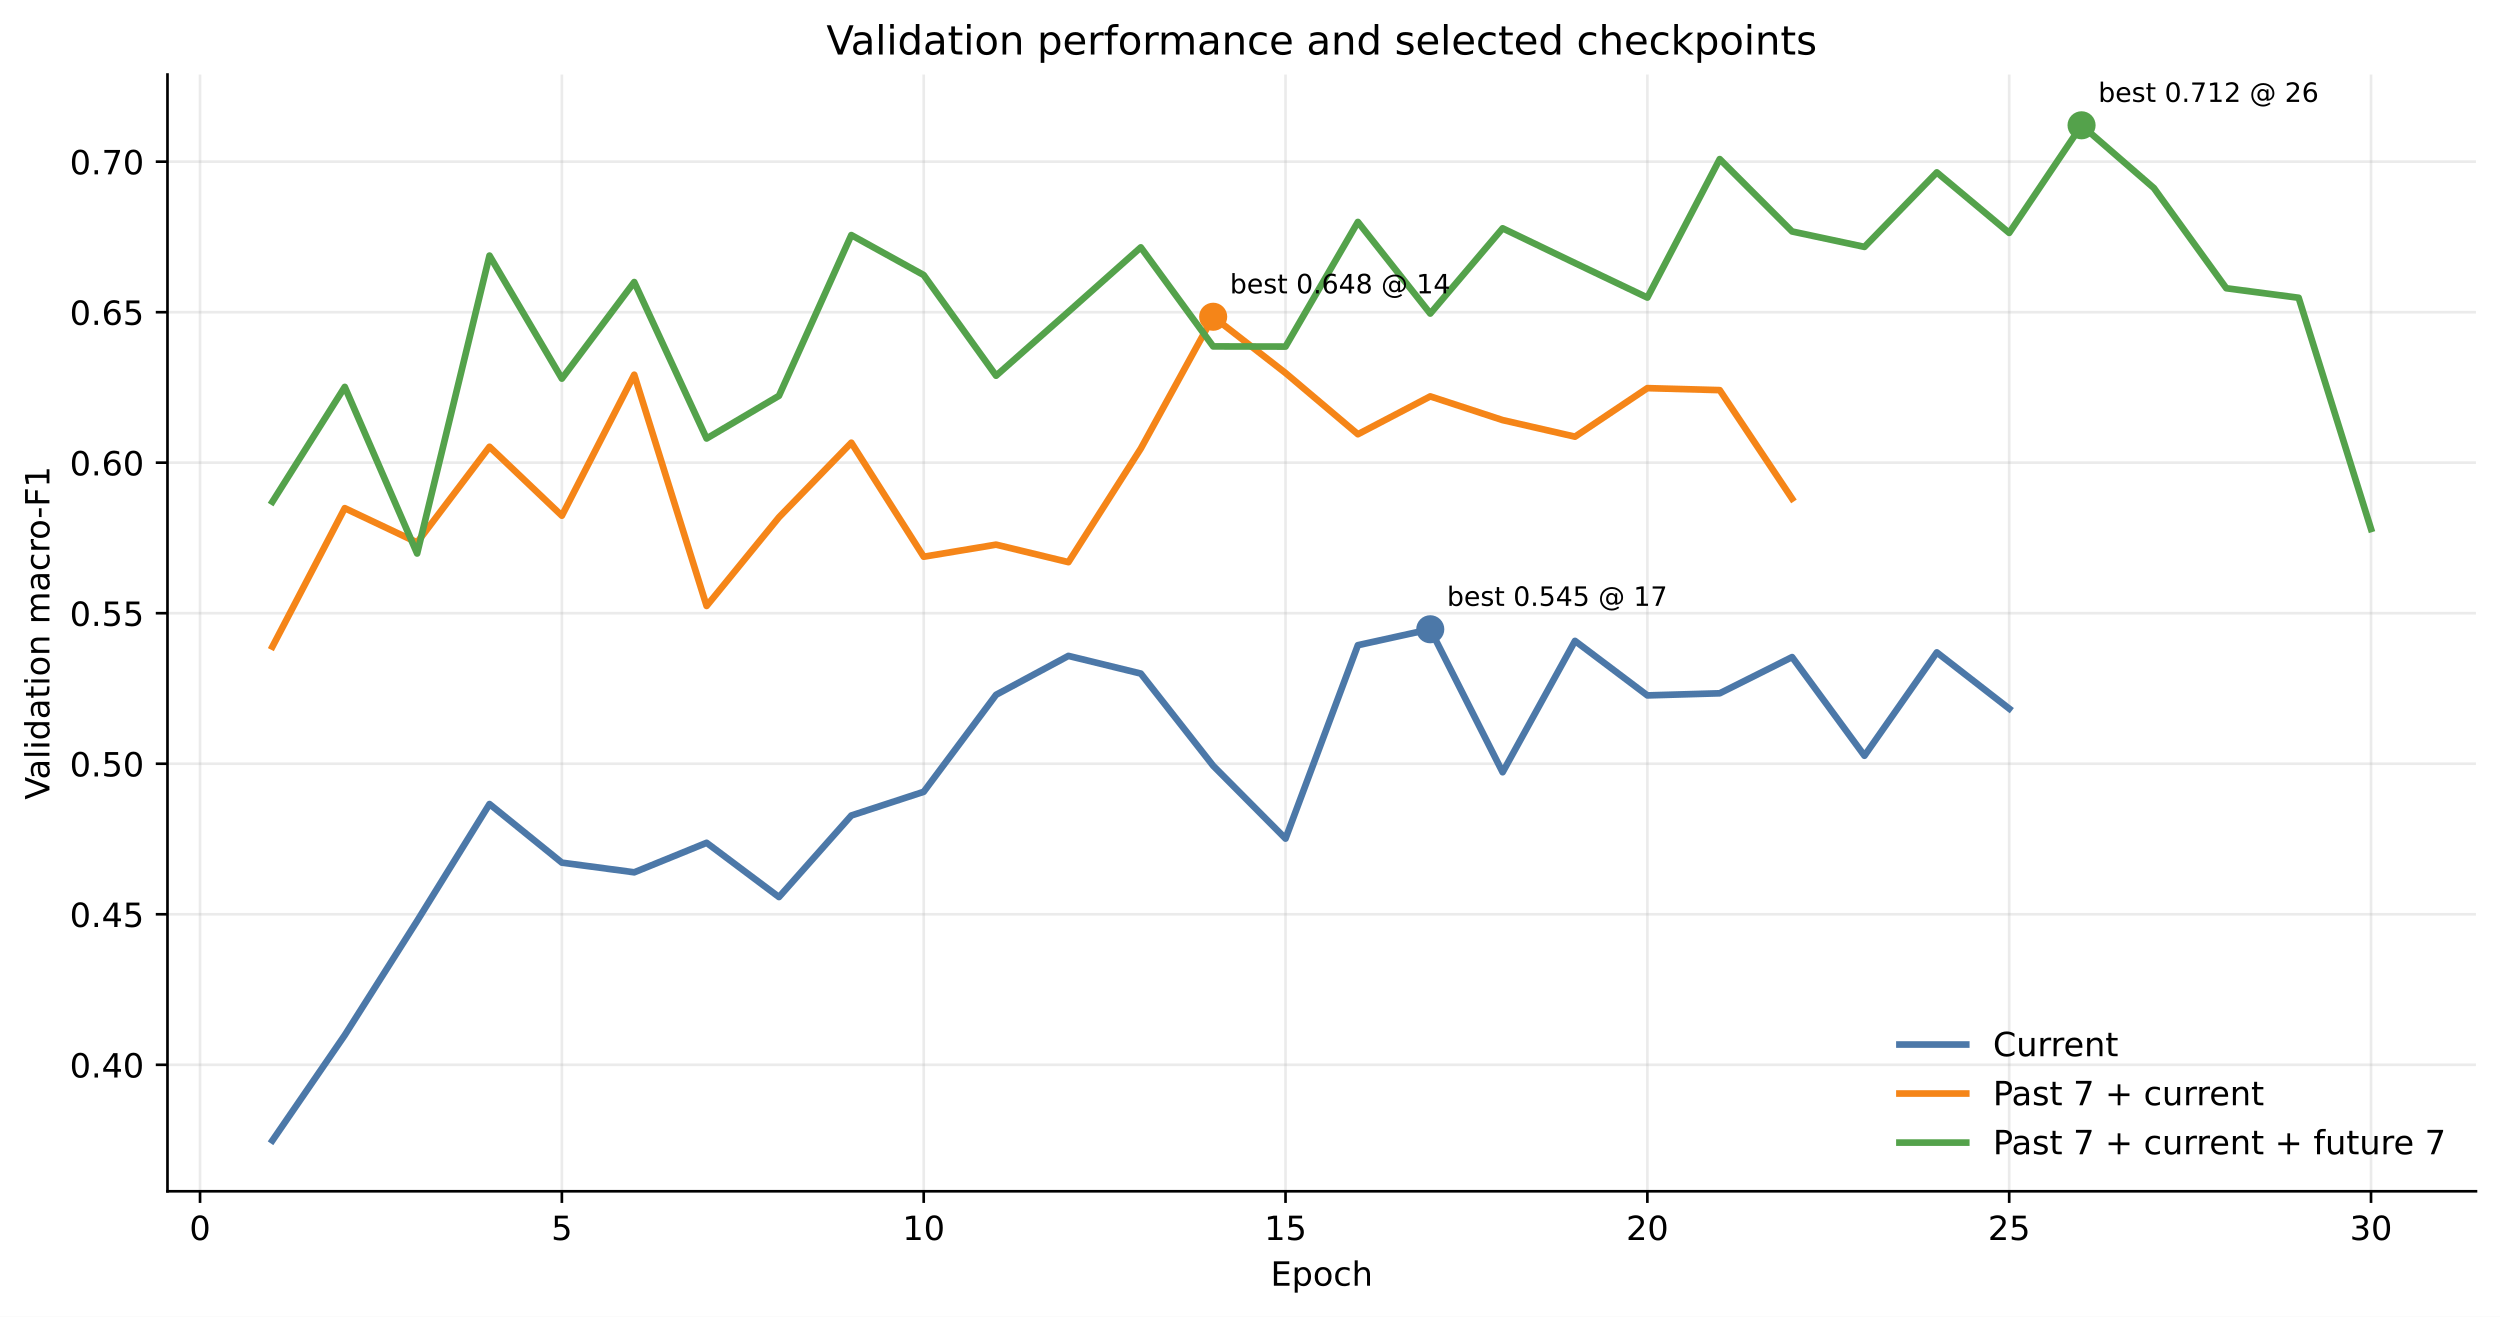
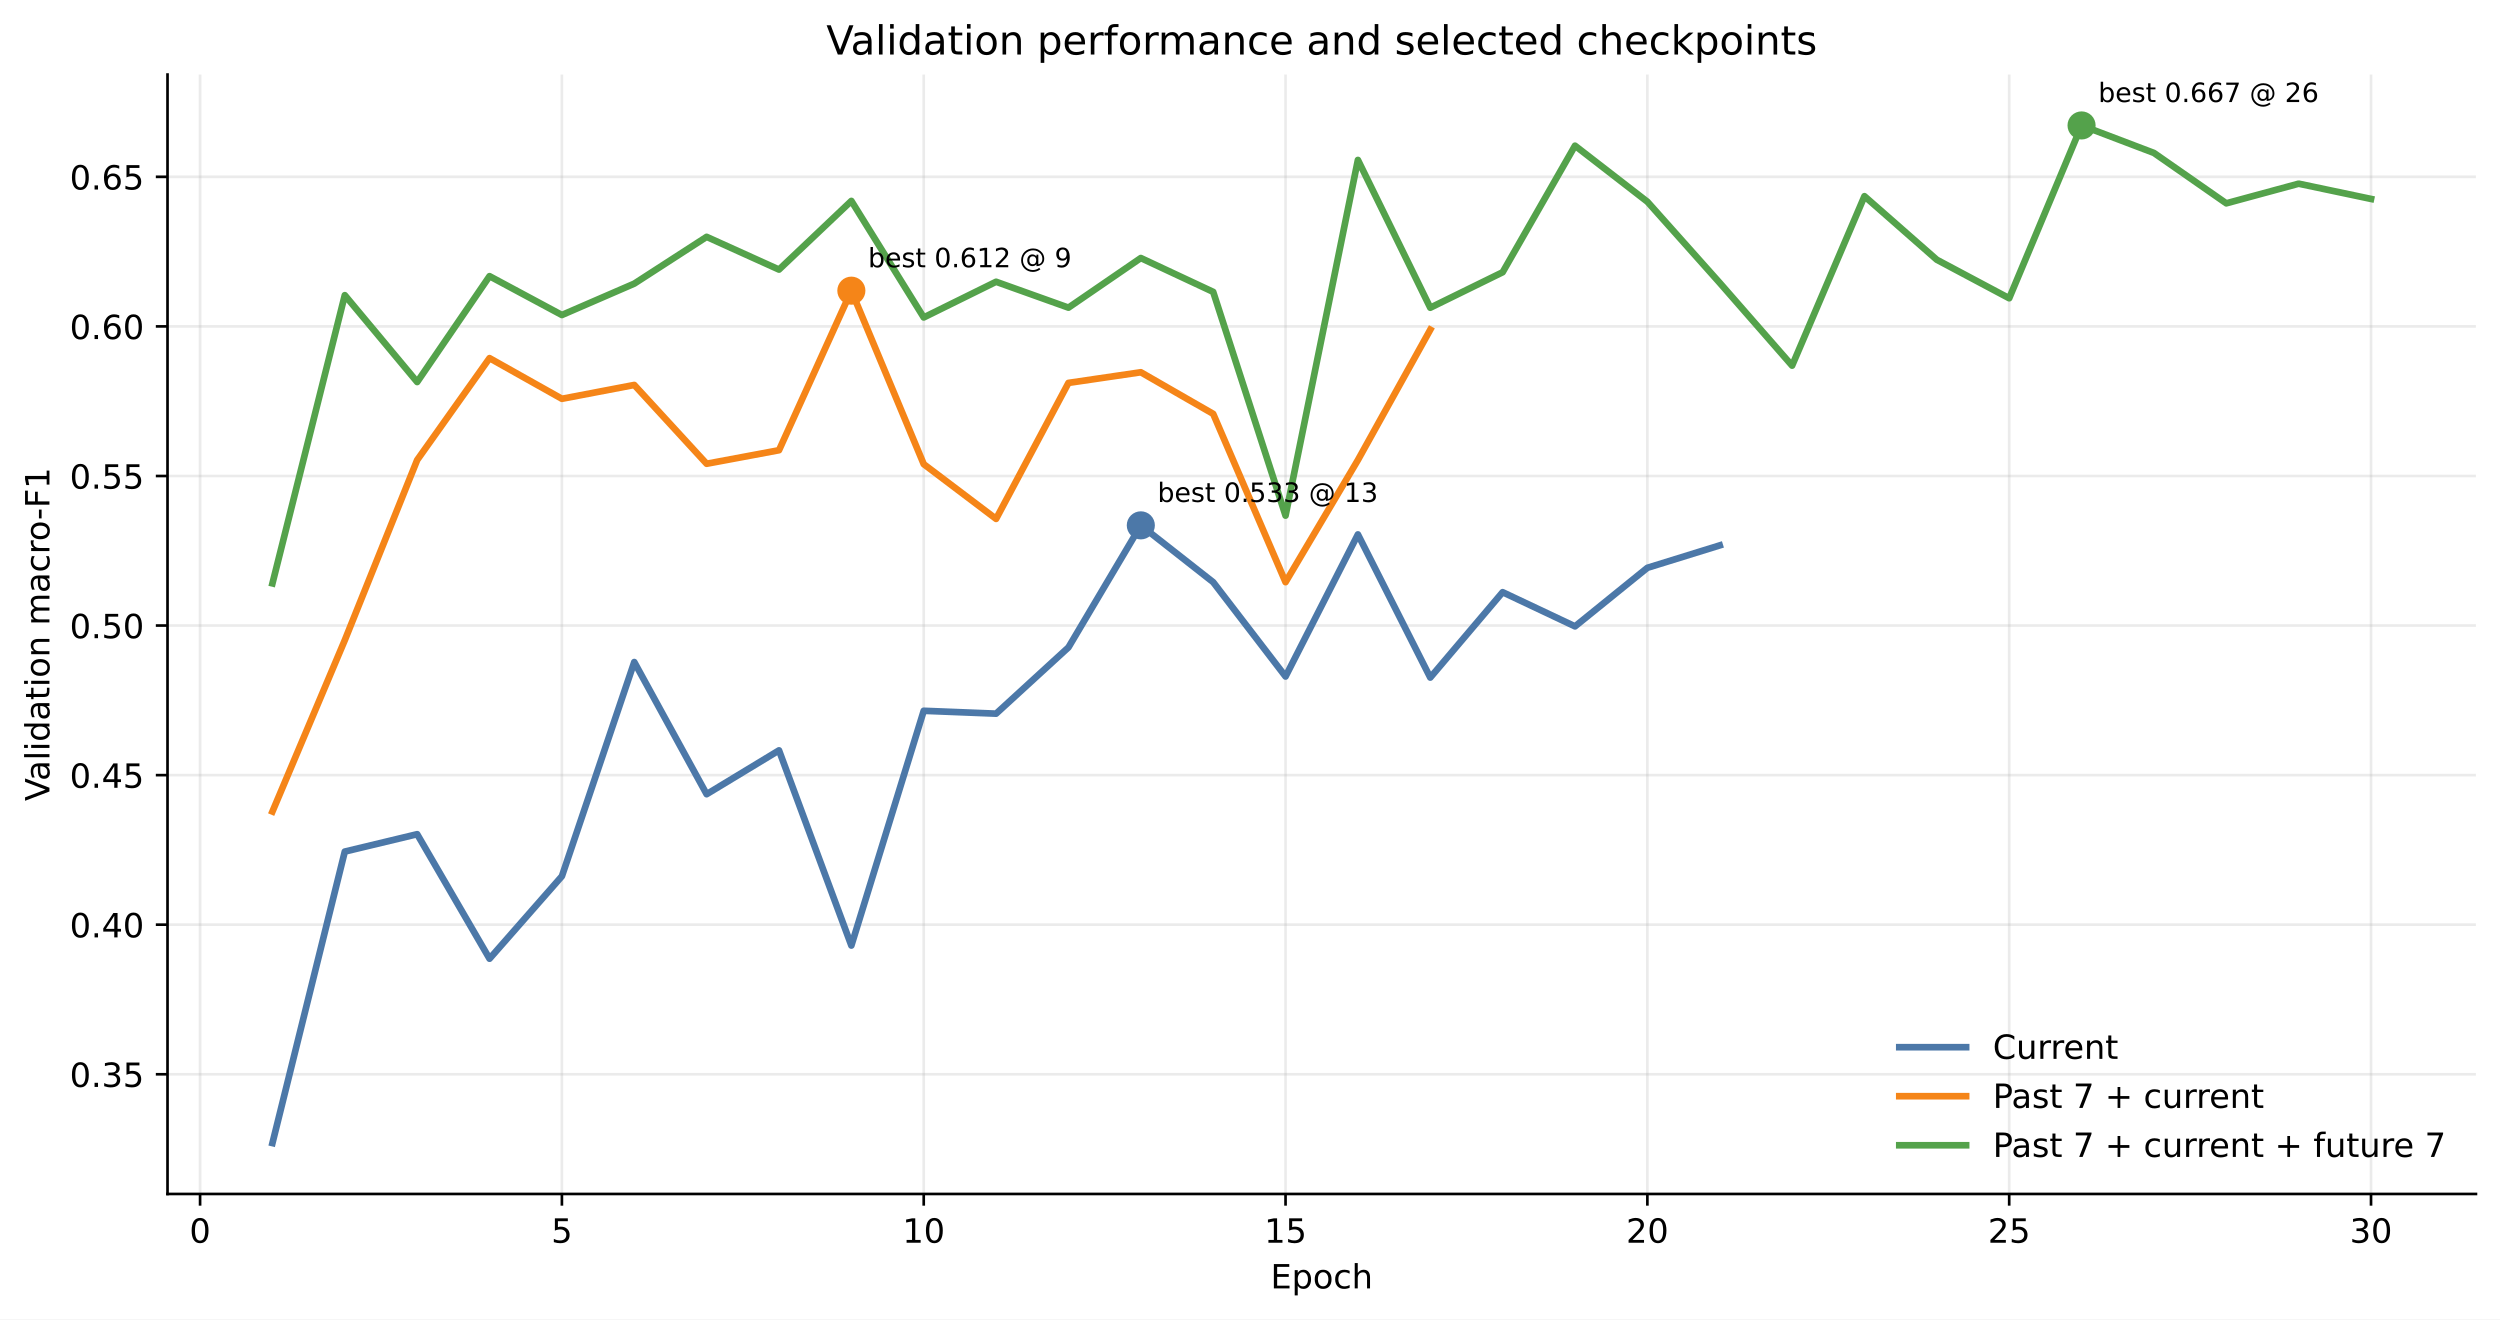
- <svg xmlns="http://www.w3.org/2000/svg" xmlns:xlink="http://www.w3.org/1999/xlink" width="748.524pt" height="394.234pt" viewBox="0 0 748.524 394.234" version="1.1">
+ <svg xmlns="http://www.w3.org/2000/svg" xmlns:xlink="http://www.w3.org/1999/xlink" width="748.344pt" height="394.954pt" viewBox="0 0 748.344 394.954" version="1.1">
  <defs>
    <style type="text/css">*{stroke-linejoin: round; stroke-linecap: butt}</style>
  </defs>
  <g id="figure_1">
    <g id="patch_1">
-       <path d="M 0 394.234 L 748.524 394.234 L 748.524 0 L 0 0 z " style="fill: #ffffff" />
+       <path d="M 0 394.954 L 748.344 394.954 L 748.344 0 L 0 0 z " style="fill: #ffffff" />
    </g>
    <g id="axes_1">
      <g id="patch_2">
-         <path d="M 50.144 356.678 L 741.324 356.678 L 741.324 22.318 L 50.144 22.318 z " style="fill: #ffffff" />
+         <path d="M 50.144 357.398 L 741.144 357.398 L 741.144 22.318 L 50.144 22.318 z " style="fill: #ffffff" />
      </g>
      <g id="matplotlib.axis_1">
        <g id="xtick_1">
          <g id="line2d_1">
-             <path d="M 59.894 356.678 L 59.894 22.318 " clip-path="url(#p2933332186)" style="fill: none; stroke: #b0b0b0; stroke-opacity: 0.25; stroke-width: 0.8; stroke-linecap: square" />
+             <path d="M 59.891 357.398 L 59.891 22.318 " clip-path="url(#p6f0dcf1106)" style="fill: none; stroke: #b0b0b0; stroke-opacity: 0.25; stroke-width: 0.8; stroke-linecap: square" />
          </g>
          <g id="line2d_2">
            <defs>
-               <path id="mab74f48cef" d="M 0 0 L 0 3.5 " style="stroke: #000000; stroke-width: 0.8" />
+               <path id="m37e0814c75" d="M 0 0 L 0 3.5 " style="stroke: #000000; stroke-width: 0.8" />
            </defs>
            <g>
-               <use xlink:href="#mab74f48cef" x="59.894" y="356.678" style="stroke: #000000; stroke-width: 0.8" />
+               <use xlink:href="#m37e0814c75" x="59.891" y="357.398" style="stroke: #000000; stroke-width: 0.8" />
            </g>
          </g>
          <g id="text_1">
-             <text style="font-size: 10px; font-family: 'DejaVu Sans'; text-anchor: middle" x="59.894" y="371.277" transform="rotate(-0 59.89394 371.2766)">0</text>
+             <text style="font-size: 10px; font-family: 'DejaVu Sans'; text-anchor: middle" x="59.891" y="371.997" transform="rotate(-0 59.8914 371.9966)">0</text>
          </g>
        </g>
        <g id="xtick_2">
          <g id="line2d_3">
-             <path d="M 168.229 356.678 L 168.229 22.318 " clip-path="url(#p2933332186)" style="fill: none; stroke: #b0b0b0; stroke-opacity: 0.25; stroke-width: 0.8; stroke-linecap: square" />
+             <path d="M 168.199 357.398 L 168.199 22.318 " clip-path="url(#p6f0dcf1106)" style="fill: none; stroke: #b0b0b0; stroke-opacity: 0.25; stroke-width: 0.8; stroke-linecap: square" />
          </g>
          <g id="line2d_4">
            <g>
-               <use xlink:href="#mab74f48cef" x="168.229" y="356.678" style="stroke: #000000; stroke-width: 0.8" />
+               <use xlink:href="#m37e0814c75" x="168.199" y="357.398" style="stroke: #000000; stroke-width: 0.8" />
            </g>
          </g>
          <g id="text_2">
-             <text style="font-size: 10px; font-family: 'DejaVu Sans'; text-anchor: middle" x="168.229" y="371.277" transform="rotate(-0 168.2294 371.2766)">5</text>
+             <text style="font-size: 10px; font-family: 'DejaVu Sans'; text-anchor: middle" x="168.199" y="371.997" transform="rotate(-0 168.1986 371.9966)">5</text>
          </g>
        </g>
        <g id="xtick_3">
          <g id="line2d_5">
-             <path d="M 276.565 356.678 L 276.565 22.318 " clip-path="url(#p2933332186)" style="fill: none; stroke: #b0b0b0; stroke-opacity: 0.25; stroke-width: 0.8; stroke-linecap: square" />
+             <path d="M 276.506 357.398 L 276.506 22.318 " clip-path="url(#p6f0dcf1106)" style="fill: none; stroke: #b0b0b0; stroke-opacity: 0.25; stroke-width: 0.8; stroke-linecap: square" />
          </g>
          <g id="line2d_6">
            <g>
-               <use xlink:href="#mab74f48cef" x="276.565" y="356.678" style="stroke: #000000; stroke-width: 0.8" />
+               <use xlink:href="#m37e0814c75" x="276.506" y="357.398" style="stroke: #000000; stroke-width: 0.8" />
            </g>
          </g>
          <g id="text_3">
-             <text style="font-size: 10px; font-family: 'DejaVu Sans'; text-anchor: middle" x="276.565" y="371.277" transform="rotate(-0 276.5648 371.2766)">10</text>
+             <text style="font-size: 10px; font-family: 'DejaVu Sans'; text-anchor: middle" x="276.506" y="371.997" transform="rotate(-0 276.5058 371.9966)">10</text>
          </g>
        </g>
        <g id="xtick_4">
          <g id="line2d_7">
-             <path d="M 384.9 356.678 L 384.9 22.318 " clip-path="url(#p2933332186)" style="fill: none; stroke: #b0b0b0; stroke-opacity: 0.25; stroke-width: 0.8; stroke-linecap: square" />
+             <path d="M 384.813 357.398 L 384.813 22.318 " clip-path="url(#p6f0dcf1106)" style="fill: none; stroke: #b0b0b0; stroke-opacity: 0.25; stroke-width: 0.8; stroke-linecap: square" />
          </g>
          <g id="line2d_8">
            <g>
-               <use xlink:href="#mab74f48cef" x="384.9" y="356.678" style="stroke: #000000; stroke-width: 0.8" />
+               <use xlink:href="#m37e0814c75" x="384.813" y="357.398" style="stroke: #000000; stroke-width: 0.8" />
            </g>
          </g>
          <g id="text_4">
-             <text style="font-size: 10px; font-family: 'DejaVu Sans'; text-anchor: middle" x="384.9" y="371.277" transform="rotate(-0 384.9002 371.2766)">15</text>
+             <text style="font-size: 10px; font-family: 'DejaVu Sans'; text-anchor: middle" x="384.813" y="371.997" transform="rotate(-0 384.813 371.9966)">15</text>
          </g>
        </g>
        <g id="xtick_5">
          <g id="line2d_9">
-             <path d="M 493.236 356.678 L 493.236 22.318 " clip-path="url(#p2933332186)" style="fill: none; stroke: #b0b0b0; stroke-opacity: 0.25; stroke-width: 0.8; stroke-linecap: square" />
+             <path d="M 493.12 357.398 L 493.12 22.318 " clip-path="url(#p6f0dcf1106)" style="fill: none; stroke: #b0b0b0; stroke-opacity: 0.25; stroke-width: 0.8; stroke-linecap: square" />
          </g>
          <g id="line2d_10">
            <g>
-               <use xlink:href="#mab74f48cef" x="493.236" y="356.678" style="stroke: #000000; stroke-width: 0.8" />
+               <use xlink:href="#m37e0814c75" x="493.12" y="357.398" style="stroke: #000000; stroke-width: 0.8" />
            </g>
          </g>
          <g id="text_5">
-             <text style="font-size: 10px; font-family: 'DejaVu Sans'; text-anchor: middle" x="493.236" y="371.277" transform="rotate(-0 493.2356 371.2766)">20</text>
+             <text style="font-size: 10px; font-family: 'DejaVu Sans'; text-anchor: middle" x="493.12" y="371.997" transform="rotate(-0 493.1202 371.9966)">20</text>
          </g>
        </g>
        <g id="xtick_6">
          <g id="line2d_11">
-             <path d="M 601.571 356.678 L 601.571 22.318 " clip-path="url(#p2933332186)" style="fill: none; stroke: #b0b0b0; stroke-opacity: 0.25; stroke-width: 0.8; stroke-linecap: square" />
+             <path d="M 601.427 357.398 L 601.427 22.318 " clip-path="url(#p6f0dcf1106)" style="fill: none; stroke: #b0b0b0; stroke-opacity: 0.25; stroke-width: 0.8; stroke-linecap: square" />
          </g>
          <g id="line2d_12">
            <g>
-               <use xlink:href="#mab74f48cef" x="601.571" y="356.678" style="stroke: #000000; stroke-width: 0.8" />
+               <use xlink:href="#m37e0814c75" x="601.427" y="357.398" style="stroke: #000000; stroke-width: 0.8" />
            </g>
          </g>
          <g id="text_6">
-             <text style="font-size: 10px; font-family: 'DejaVu Sans'; text-anchor: middle" x="601.571" y="371.277" transform="rotate(-0 601.5711 371.2766)">25</text>
+             <text style="font-size: 10px; font-family: 'DejaVu Sans'; text-anchor: middle" x="601.427" y="371.997" transform="rotate(-0 601.4274 371.9966)">25</text>
          </g>
        </g>
        <g id="xtick_7">
          <g id="line2d_13">
-             <path d="M 709.906 356.678 L 709.906 22.318 " clip-path="url(#p2933332186)" style="fill: none; stroke: #b0b0b0; stroke-opacity: 0.25; stroke-width: 0.8; stroke-linecap: square" />
+             <path d="M 709.735 357.398 L 709.735 22.318 " clip-path="url(#p6f0dcf1106)" style="fill: none; stroke: #b0b0b0; stroke-opacity: 0.25; stroke-width: 0.8; stroke-linecap: square" />
          </g>
          <g id="line2d_14">
            <g>
-               <use xlink:href="#mab74f48cef" x="709.906" y="356.678" style="stroke: #000000; stroke-width: 0.8" />
+               <use xlink:href="#m37e0814c75" x="709.735" y="357.398" style="stroke: #000000; stroke-width: 0.8" />
            </g>
          </g>
          <g id="text_7">
-             <text style="font-size: 10px; font-family: 'DejaVu Sans'; text-anchor: middle" x="709.906" y="371.277" transform="rotate(-0 709.9065 371.2766)">30</text>
+             <text style="font-size: 10px; font-family: 'DejaVu Sans'; text-anchor: middle" x="709.735" y="371.997" transform="rotate(-0 709.7347 371.9966)">30</text>
          </g>
        </g>
        <g id="text_8">
-           <text style="font-size: 10px; font-family: 'DejaVu Sans'; text-anchor: middle" x="395.734" y="384.955" transform="rotate(-0 395.7337 384.9547)">Epoch</text>
+           <text style="font-size: 10px; font-family: 'DejaVu Sans'; text-anchor: middle" x="395.644" y="385.675" transform="rotate(-0 395.6438 385.6747)">Epoch</text>
        </g>
      </g>
      <g id="matplotlib.axis_2">
        <g id="ytick_1">
          <g id="line2d_15">
-             <path d="M 50.144 318.814 L 741.324 318.814 " clip-path="url(#p2933332186)" style="fill: none; stroke: #b0b0b0; stroke-opacity: 0.25; stroke-width: 0.8; stroke-linecap: square" />
+             <path d="M 50.144 321.561 L 741.144 321.561 " clip-path="url(#p6f0dcf1106)" style="fill: none; stroke: #b0b0b0; stroke-opacity: 0.25; stroke-width: 0.8; stroke-linecap: square" />
          </g>
          <g id="line2d_16">
            <defs>
-               <path id="mbfc14d8f68" d="M 0 0 L -3.5 0 " style="stroke: #000000; stroke-width: 0.8" />
+               <path id="m75dcc6b394" d="M 0 0 L -3.5 0 " style="stroke: #000000; stroke-width: 0.8" />
            </defs>
            <g>
-               <use xlink:href="#mbfc14d8f68" x="50.144" y="318.814" style="stroke: #000000; stroke-width: 0.8" />
+               <use xlink:href="#m75dcc6b394" x="50.144" y="321.561" style="stroke: #000000; stroke-width: 0.8" />
            </g>
          </g>
          <g id="text_9">
-             <text style="font-size: 10px; font-family: 'DejaVu Sans'; text-anchor: end" x="43.144" y="322.613" transform="rotate(-0 43.14375 322.6127)">0.40</text>
+             <text style="font-size: 10px; font-family: 'DejaVu Sans'; text-anchor: end" x="43.144" y="325.36" transform="rotate(-0 43.14375 325.3603)">0.35</text>
          </g>
        </g>
        <g id="ytick_2">
          <g id="line2d_17">
-             <path d="M 50.144 273.744 L 741.324 273.744 " clip-path="url(#p2933332186)" style="fill: none; stroke: #b0b0b0; stroke-opacity: 0.25; stroke-width: 0.8; stroke-linecap: square" />
+             <path d="M 50.144 276.79 L 741.144 276.79 " clip-path="url(#p6f0dcf1106)" style="fill: none; stroke: #b0b0b0; stroke-opacity: 0.25; stroke-width: 0.8; stroke-linecap: square" />
          </g>
          <g id="line2d_18">
            <g>
-               <use xlink:href="#mbfc14d8f68" x="50.144" y="273.744" style="stroke: #000000; stroke-width: 0.8" />
+               <use xlink:href="#m75dcc6b394" x="50.144" y="276.79" style="stroke: #000000; stroke-width: 0.8" />
            </g>
          </g>
          <g id="text_10">
-             <text style="font-size: 10px; font-family: 'DejaVu Sans'; text-anchor: end" x="43.144" y="277.543" transform="rotate(-0 43.14375 277.5434)">0.45</text>
+             <text style="font-size: 10px; font-family: 'DejaVu Sans'; text-anchor: end" x="43.144" y="280.589" transform="rotate(-0 43.14375 280.589)">0.40</text>
          </g>
        </g>
        <g id="ytick_3">
          <g id="line2d_19">
-             <path d="M 50.144 228.675 L 741.324 228.675 " clip-path="url(#p2933332186)" style="fill: none; stroke: #b0b0b0; stroke-opacity: 0.25; stroke-width: 0.8; stroke-linecap: square" />
+             <path d="M 50.144 232.018 L 741.144 232.018 " clip-path="url(#p6f0dcf1106)" style="fill: none; stroke: #b0b0b0; stroke-opacity: 0.25; stroke-width: 0.8; stroke-linecap: square" />
          </g>
          <g id="line2d_20">
            <g>
-               <use xlink:href="#mbfc14d8f68" x="50.144" y="228.675" style="stroke: #000000; stroke-width: 0.8" />
+               <use xlink:href="#m75dcc6b394" x="50.144" y="232.018" style="stroke: #000000; stroke-width: 0.8" />
            </g>
          </g>
          <g id="text_11">
-             <text style="font-size: 10px; font-family: 'DejaVu Sans'; text-anchor: end" x="43.144" y="232.474" transform="rotate(-0 43.14375 232.4741)">0.50</text>
+             <text style="font-size: 10px; font-family: 'DejaVu Sans'; text-anchor: end" x="43.144" y="235.818" transform="rotate(-0 43.14375 235.8177)">0.45</text>
          </g>
        </g>
        <g id="ytick_4">
          <g id="line2d_21">
-             <path d="M 50.144 183.606 L 741.324 183.606 " clip-path="url(#p2933332186)" style="fill: none; stroke: #b0b0b0; stroke-opacity: 0.25; stroke-width: 0.8; stroke-linecap: square" />
+             <path d="M 50.144 187.247 L 741.144 187.247 " clip-path="url(#p6f0dcf1106)" style="fill: none; stroke: #b0b0b0; stroke-opacity: 0.25; stroke-width: 0.8; stroke-linecap: square" />
          </g>
          <g id="line2d_22">
            <g>
-               <use xlink:href="#mbfc14d8f68" x="50.144" y="183.606" style="stroke: #000000; stroke-width: 0.8" />
+               <use xlink:href="#m75dcc6b394" x="50.144" y="187.247" style="stroke: #000000; stroke-width: 0.8" />
            </g>
          </g>
          <g id="text_12">
-             <text style="font-size: 10px; font-family: 'DejaVu Sans'; text-anchor: end" x="43.144" y="187.405" transform="rotate(-0 43.14375 187.4048)">0.55</text>
+             <text style="font-size: 10px; font-family: 'DejaVu Sans'; text-anchor: end" x="43.144" y="191.046" transform="rotate(-0 43.14375 191.0463)">0.50</text>
          </g>
        </g>
        <g id="ytick_5">
          <g id="line2d_23">
-             <path d="M 50.144 138.536 L 741.324 138.536 " clip-path="url(#p2933332186)" style="fill: none; stroke: #b0b0b0; stroke-opacity: 0.25; stroke-width: 0.8; stroke-linecap: square" />
+             <path d="M 50.144 142.476 L 741.144 142.476 " clip-path="url(#p6f0dcf1106)" style="fill: none; stroke: #b0b0b0; stroke-opacity: 0.25; stroke-width: 0.8; stroke-linecap: square" />
          </g>
          <g id="line2d_24">
            <g>
-               <use xlink:href="#mbfc14d8f68" x="50.144" y="138.536" style="stroke: #000000; stroke-width: 0.8" />
+               <use xlink:href="#m75dcc6b394" x="50.144" y="142.476" style="stroke: #000000; stroke-width: 0.8" />
            </g>
          </g>
          <g id="text_13">
-             <text style="font-size: 10px; font-family: 'DejaVu Sans'; text-anchor: end" x="43.144" y="142.336" transform="rotate(-0 43.14375 142.3355)">0.60</text>
+             <text style="font-size: 10px; font-family: 'DejaVu Sans'; text-anchor: end" x="43.144" y="146.275" transform="rotate(-0 43.14375 146.275)">0.55</text>
          </g>
        </g>
        <g id="ytick_6">
          <g id="line2d_25">
-             <path d="M 50.144 93.467 L 741.324 93.467 " clip-path="url(#p2933332186)" style="fill: none; stroke: #b0b0b0; stroke-opacity: 0.25; stroke-width: 0.8; stroke-linecap: square" />
+             <path d="M 50.144 97.704 L 741.144 97.704 " clip-path="url(#p6f0dcf1106)" style="fill: none; stroke: #b0b0b0; stroke-opacity: 0.25; stroke-width: 0.8; stroke-linecap: square" />
          </g>
          <g id="line2d_26">
            <g>
-               <use xlink:href="#mbfc14d8f68" x="50.144" y="93.467" style="stroke: #000000; stroke-width: 0.8" />
+               <use xlink:href="#m75dcc6b394" x="50.144" y="97.704" style="stroke: #000000; stroke-width: 0.8" />
            </g>
          </g>
          <g id="text_14">
-             <text style="font-size: 10px; font-family: 'DejaVu Sans'; text-anchor: end" x="43.144" y="97.266" transform="rotate(-0 43.14375 97.26625)">0.65</text>
+             <text style="font-size: 10px; font-family: 'DejaVu Sans'; text-anchor: end" x="43.144" y="101.504" transform="rotate(-0 43.14375 101.5036)">0.60</text>
          </g>
        </g>
        <g id="ytick_7">
          <g id="line2d_27">
-             <path d="M 50.144 48.398 L 741.324 48.398 " clip-path="url(#p2933332186)" style="fill: none; stroke: #b0b0b0; stroke-opacity: 0.25; stroke-width: 0.8; stroke-linecap: square" />
+             <path d="M 50.144 52.933 L 741.144 52.933 " clip-path="url(#p6f0dcf1106)" style="fill: none; stroke: #b0b0b0; stroke-opacity: 0.25; stroke-width: 0.8; stroke-linecap: square" />
          </g>
          <g id="line2d_28">
            <g>
-               <use xlink:href="#mbfc14d8f68" x="50.144" y="48.398" style="stroke: #000000; stroke-width: 0.8" />
+               <use xlink:href="#m75dcc6b394" x="50.144" y="52.933" style="stroke: #000000; stroke-width: 0.8" />
            </g>
          </g>
          <g id="text_15">
-             <text style="font-size: 10px; font-family: 'DejaVu Sans'; text-anchor: end" x="43.144" y="52.197" transform="rotate(-0 43.14375 52.19696)">0.70</text>
+             <text style="font-size: 10px; font-family: 'DejaVu Sans'; text-anchor: end" x="43.144" y="56.732" transform="rotate(-0 43.14375 56.73226)">0.65</text>
          </g>
        </g>
        <g id="text_16">
-           <text style="font-size: 10px; font-family: 'DejaVu Sans'; text-anchor: middle" x="14.798" y="189.498" transform="rotate(-90 14.79844 189.4981)">Validation macro-F1</text>
+           <text style="font-size: 10px; font-family: 'DejaVu Sans'; text-anchor: middle" x="14.798" y="189.858" transform="rotate(-90 14.79844 189.8581)">Validation macro-F1</text>
        </g>
      </g>
      <g id="line2d_29">
-         <path d="M 81.561 341.48 L 103.228 309.923 L 124.895 275.735 L 146.562 240.741 L 168.229 258.288 L 189.896 261.181 L 211.564 252.345 L 233.231 268.583 L 254.898 244.168 L 276.565 237.07 L 298.232 208.029 L 319.899 196.38 L 341.566 201.673 L 363.233 229.274 L 384.9 251.082 L 406.567 193.175 L 428.234 188.408 L 449.901 231.211 L 471.569 191.891 L 493.236 208.211 L 514.903 207.58 L 536.57 196.742 L 558.237 226.274 L 579.904 195.335 L 601.571 212.176 " clip-path="url(#p2933332186)" style="fill: none; stroke: #4c78a8; stroke-width: 2; stroke-linecap: square" />
+         <path d="M 81.553 342.167 L 103.214 254.909 L 124.876 249.708 L 146.537 286.979 L 168.199 262.286 L 189.86 198.184 L 211.521 237.731 L 233.183 224.616 L 254.844 283.037 L 276.506 212.768 L 298.167 213.624 L 319.829 193.785 L 341.49 157.26 L 363.152 174.264 L 384.813 202.503 L 406.474 159.974 L 428.136 202.82 L 449.797 177.268 L 471.459 187.498 L 493.12 169.969 L 514.782 163.255 " clip-path="url(#p6f0dcf1106)" style="fill: none; stroke: #4c78a8; stroke-width: 2; stroke-linecap: square" />
      </g>
      <g id="line2d_30">
-         <path d="M 81.561 193.621 L 103.228 152.15 L 124.895 162.415 L 146.562 133.771 L 168.229 154.402 L 189.896 112.203 L 211.564 181.424 L 233.231 154.876 L 254.898 132.552 L 276.565 166.683 L 298.232 163.071 L 319.899 168.312 L 341.566 134.308 L 363.233 94.838 L 384.9 111.683 L 406.567 130.014 L 428.234 118.682 L 449.901 125.782 L 471.569 130.744 L 493.236 116.212 L 514.903 116.81 L 536.57 149.304 " clip-path="url(#p2933332186)" style="fill: none; stroke: #f58518; stroke-width: 2; stroke-linecap: square" />
+         <path d="M 81.553 242.919 L 103.214 191.621 L 124.876 137.696 L 146.537 107.207 L 168.199 119.373 L 189.86 115.233 L 211.521 138.819 L 233.183 134.769 L 254.844 87.008 L 276.506 138.938 L 298.167 155.318 L 319.829 114.617 L 341.49 111.431 L 363.152 123.881 L 384.813 174.256 L 406.474 137.706 L 428.136 98.7 " clip-path="url(#p6f0dcf1106)" style="fill: none; stroke: #f58518; stroke-width: 2; stroke-linecap: square" />
      </g>
      <g id="line2d_31">
-         <path d="M 81.561 150.233 L 103.228 115.847 L 124.895 165.724 L 146.562 76.533 L 168.229 113.36 L 189.896 84.456 L 211.564 131.29 L 233.231 118.502 L 254.898 70.387 L 276.565 82.354 L 298.232 112.491 L 319.899 93.334 L 341.566 74.062 L 363.233 103.715 L 384.9 103.77 L 406.567 66.455 L 428.234 93.885 L 449.901 68.358 L 471.569 78.769 L 493.236 89.096 L 514.903 47.638 L 536.57 69.305 L 558.237 73.92 L 579.904 51.616 L 601.571 69.727 L 623.238 37.516 L 644.905 56.317 L 666.572 86.302 L 688.239 89.152 L 709.906 158.374 " clip-path="url(#p2933332186)" style="fill: none; stroke: #54a24b; stroke-width: 2; stroke-linecap: square" />
+         <path d="M 81.553 174.632 L 103.214 88.364 L 124.876 114.352 L 146.537 82.671 L 168.199 94.292 L 189.86 84.903 L 211.521 70.898 L 233.183 80.695 L 254.844 60.148 L 276.506 95.023 L 298.167 84.343 L 319.829 92.091 L 341.49 77.237 L 363.152 87.37 L 384.813 154.346 L 406.474 47.885 L 428.136 92.114 L 449.797 81.493 L 471.459 43.611 L 493.12 60.38 L 514.782 84.671 L 536.443 109.445 L 558.105 58.733 L 579.766 77.753 L 601.427 89.276 L 623.089 37.549 L 644.75 45.778 L 666.412 60.861 L 688.073 54.984 L 709.735 59.548 " clip-path="url(#p6f0dcf1106)" style="fill: none; stroke: #54a24b; stroke-width: 2; stroke-linecap: square" />
      </g>
      <g id="patch_3">
-         <path d="M 50.144 356.678 L 50.144 22.318 " style="fill: none; stroke: #000000; stroke-width: 0.8; stroke-linejoin: miter; stroke-linecap: square" />
+         <path d="M 50.144 357.398 L 50.144 22.318 " style="fill: none; stroke: #000000; stroke-width: 0.8; stroke-linejoin: miter; stroke-linecap: square" />
      </g>
      <g id="patch_4">
-         <path d="M 50.144 356.678 L 741.324 356.678 " style="fill: none; stroke: #000000; stroke-width: 0.8; stroke-linejoin: miter; stroke-linecap: square" />
+         <path d="M 50.144 357.398 L 741.144 357.398 " style="fill: none; stroke: #000000; stroke-width: 0.8; stroke-linejoin: miter; stroke-linecap: square" />
      </g>
      <g id="PathCollection_1">
        <defs>
-           <path id="mdf5e0fbb05" d="M 0 3.708 C 0.983 3.708 1.927 3.317 2.622 2.622 C 3.317 1.927 3.708 0.983 3.708 0 C 3.708 -0.983 3.317 -1.927 2.622 -2.622 C 1.927 -3.317 0.983 -3.708 0 -3.708 C -0.983 -3.708 -1.927 -3.317 -2.622 -2.622 C -3.317 -1.927 -3.708 -0.983 -3.708 0 C -3.708 0.983 -3.317 1.927 -2.622 2.622 C -1.927 3.317 -0.983 3.708 0 3.708 z " style="stroke: #4c78a8" />
+           <path id="m6ab65b9dfb" d="M 0 3.708 C 0.983 3.708 1.927 3.317 2.622 2.622 C 3.317 1.927 3.708 0.983 3.708 0 C 3.708 -0.983 3.317 -1.927 2.622 -2.622 C 1.927 -3.317 0.983 -3.708 0 -3.708 C -0.983 -3.708 -1.927 -3.317 -2.622 -2.622 C -3.317 -1.927 -3.708 -0.983 -3.708 0 C -3.708 0.983 -3.317 1.927 -2.622 2.622 C -1.927 3.317 -0.983 3.708 0 3.708 z " style="stroke: #4c78a8" />
        </defs>
-         <g clip-path="url(#p2933332186)">
-           <use xlink:href="#mdf5e0fbb05" x="428.234" y="188.408" style="fill: #4c78a8; stroke: #4c78a8" />
+         <g clip-path="url(#p6f0dcf1106)">
+           <use xlink:href="#m6ab65b9dfb" x="341.49" y="157.26" style="fill: #4c78a8; stroke: #4c78a8" />
        </g>
      </g>
      <g id="text_17">
-         <text style="font-size: 8px; font-family: 'DejaVu Sans'; text-anchor: start" x="433.234" y="181.408" transform="rotate(-0 433.2344 181.4077)">best 0.545 @ 17</text>
+         <text style="font-size: 8px; font-family: 'DejaVu Sans'; text-anchor: start" x="346.49" y="150.26" transform="rotate(-0 346.4901 150.2604)">best 0.533 @ 13</text>
      </g>
      <g id="PathCollection_2">
        <defs>
-           <path id="me7382a93d9" d="M 0 3.708 C 0.983 3.708 1.927 3.317 2.622 2.622 C 3.317 1.927 3.708 0.983 3.708 0 C 3.708 -0.983 3.317 -1.927 2.622 -2.622 C 1.927 -3.317 0.983 -3.708 0 -3.708 C -0.983 -3.708 -1.927 -3.317 -2.622 -2.622 C -3.317 -1.927 -3.708 -0.983 -3.708 0 C -3.708 0.983 -3.317 1.927 -2.622 2.622 C -1.927 3.317 -0.983 3.708 0 3.708 z " style="stroke: #f58518" />
+           <path id="m4ef58e3648" d="M 0 3.708 C 0.983 3.708 1.927 3.317 2.622 2.622 C 3.317 1.927 3.708 0.983 3.708 0 C 3.708 -0.983 3.317 -1.927 2.622 -2.622 C 1.927 -3.317 0.983 -3.708 0 -3.708 C -0.983 -3.708 -1.927 -3.317 -2.622 -2.622 C -3.317 -1.927 -3.708 -0.983 -3.708 0 C -3.708 0.983 -3.317 1.927 -2.622 2.622 C -1.927 3.317 -0.983 3.708 0 3.708 z " style="stroke: #f58518" />
        </defs>
-         <g clip-path="url(#p2933332186)">
-           <use xlink:href="#me7382a93d9" x="363.233" y="94.838" style="fill: #f58518; stroke: #f58518" />
+         <g clip-path="url(#p6f0dcf1106)">
+           <use xlink:href="#m4ef58e3648" x="254.844" y="87.008" style="fill: #f58518; stroke: #f58518" />
        </g>
      </g>
      <g id="text_18">
-         <text style="font-size: 8px; font-family: 'DejaVu Sans'; text-anchor: start" x="368.233" y="87.838" transform="rotate(-0 368.2331 87.83792)">best 0.648 @ 14</text>
+         <text style="font-size: 8px; font-family: 'DejaVu Sans'; text-anchor: start" x="259.844" y="80.008" transform="rotate(-0 259.8444 80.0083)">best 0.612 @ 9</text>
      </g>
      <g id="PathCollection_3">
        <defs>
-           <path id="m95eee1cfb0" d="M 0 3.708 C 0.983 3.708 1.927 3.317 2.622 2.622 C 3.317 1.927 3.708 0.983 3.708 0 C 3.708 -0.983 3.317 -1.927 2.622 -2.622 C 1.927 -3.317 0.983 -3.708 0 -3.708 C -0.983 -3.708 -1.927 -3.317 -2.622 -2.622 C -3.317 -1.927 -3.708 -0.983 -3.708 0 C -3.708 0.983 -3.317 1.927 -2.622 2.622 C -1.927 3.317 -0.983 3.708 0 3.708 z " style="stroke: #54a24b" />
+           <path id="m0d1a19b55d" d="M 0 3.708 C 0.983 3.708 1.927 3.317 2.622 2.622 C 3.317 1.927 3.708 0.983 3.708 0 C 3.708 -0.983 3.317 -1.927 2.622 -2.622 C 1.927 -3.317 0.983 -3.708 0 -3.708 C -0.983 -3.708 -1.927 -3.317 -2.622 -2.622 C -3.317 -1.927 -3.708 -0.983 -3.708 0 C -3.708 0.983 -3.317 1.927 -2.622 2.622 C -1.927 3.317 -0.983 3.708 0 3.708 z " style="stroke: #54a24b" />
        </defs>
-         <g clip-path="url(#p2933332186)">
-           <use xlink:href="#m95eee1cfb0" x="623.238" y="37.516" style="fill: #54a24b; stroke: #54a24b" />
+         <g clip-path="url(#p6f0dcf1106)">
+           <use xlink:href="#m0d1a19b55d" x="623.089" y="37.549" style="fill: #54a24b; stroke: #54a24b" />
        </g>
      </g>
      <g id="text_19">
-         <text style="font-size: 8px; font-family: 'DejaVu Sans'; text-anchor: start" x="628.238" y="30.516" transform="rotate(-0 628.2381 30.51631)">best 0.712 @ 26</text>
+         <text style="font-size: 8px; font-family: 'DejaVu Sans'; text-anchor: start" x="628.089" y="30.549" transform="rotate(-0 628.0889 30.54903)">best 0.667 @ 26</text>
      </g>
      <g id="text_20">
-         <text style="font-size: 12px; font-family: 'DejaVu Sans'; text-anchor: middle" x="395.734" y="16.318" transform="rotate(-0 395.7337 16.31812)">Validation performance and selected checkpoints</text>
+         <text style="font-size: 12px; font-family: 'DejaVu Sans'; text-anchor: middle" x="395.644" y="16.318" transform="rotate(-0 395.6438 16.31812)">Validation performance and selected checkpoints</text>
      </g>
      <g id="legend_1">
        <g id="line2d_32">
-           <path d="M 568.71 312.742 L 578.71 312.742 L 588.71 312.742 " style="fill: none; stroke: #4c78a8; stroke-width: 2; stroke-linecap: square" />
+           <path d="M 568.53 313.462 L 578.53 313.462 L 588.53 313.462 " style="fill: none; stroke: #4c78a8; stroke-width: 2; stroke-linecap: square" />
        </g>
        <g id="text_21">
-           <text style="font-size: 10px; font-family: 'DejaVu Sans'; text-anchor: start" x="596.71" y="316.242" transform="rotate(-0 596.7097 316.2422)">Current</text>
+           <text style="font-size: 10px; font-family: 'DejaVu Sans'; text-anchor: start" x="596.53" y="316.962" transform="rotate(-0 596.5297 316.9622)">Current</text>
        </g>
        <g id="line2d_33">
-           <path d="M 568.71 327.42 L 578.71 327.42 L 588.71 327.42 " style="fill: none; stroke: #f58518; stroke-width: 2; stroke-linecap: square" />
+           <path d="M 568.53 328.14 L 578.53 328.14 L 588.53 328.14 " style="fill: none; stroke: #f58518; stroke-width: 2; stroke-linecap: square" />
        </g>
        <g id="text_22">
-           <text style="font-size: 10px; font-family: 'DejaVu Sans'; text-anchor: start" x="596.71" y="330.92" transform="rotate(-0 596.7097 330.9203)">Past 7 + current</text>
+           <text style="font-size: 10px; font-family: 'DejaVu Sans'; text-anchor: start" x="596.53" y="331.64" transform="rotate(-0 596.5297 331.6403)">Past 7 + current</text>
        </g>
        <g id="line2d_34">
-           <path d="M 568.71 342.098 L 578.71 342.098 L 588.71 342.098 " style="fill: none; stroke: #54a24b; stroke-width: 2; stroke-linecap: square" />
+           <path d="M 568.53 342.818 L 578.53 342.818 L 588.53 342.818 " style="fill: none; stroke: #54a24b; stroke-width: 2; stroke-linecap: square" />
        </g>
        <g id="text_23">
-           <text style="font-size: 10px; font-family: 'DejaVu Sans'; text-anchor: start" x="596.71" y="345.598" transform="rotate(-0 596.7097 345.5984)">Past 7 + current + future 7</text>
+           <text style="font-size: 10px; font-family: 'DejaVu Sans'; text-anchor: start" x="596.53" y="346.318" transform="rotate(-0 596.5297 346.3184)">Past 7 + current + future 7</text>
        </g>
      </g>
    </g>
  </g>
  <defs>
-     <clipPath id="p2933332186">
-       <rect x="50.144" y="22.318" width="691.18" height="334.36" />
+     <clipPath id="p6f0dcf1106">
+       <rect x="50.144" y="22.318" width="691" height="335.08" />
    </clipPath>
  </defs>
</svg>
